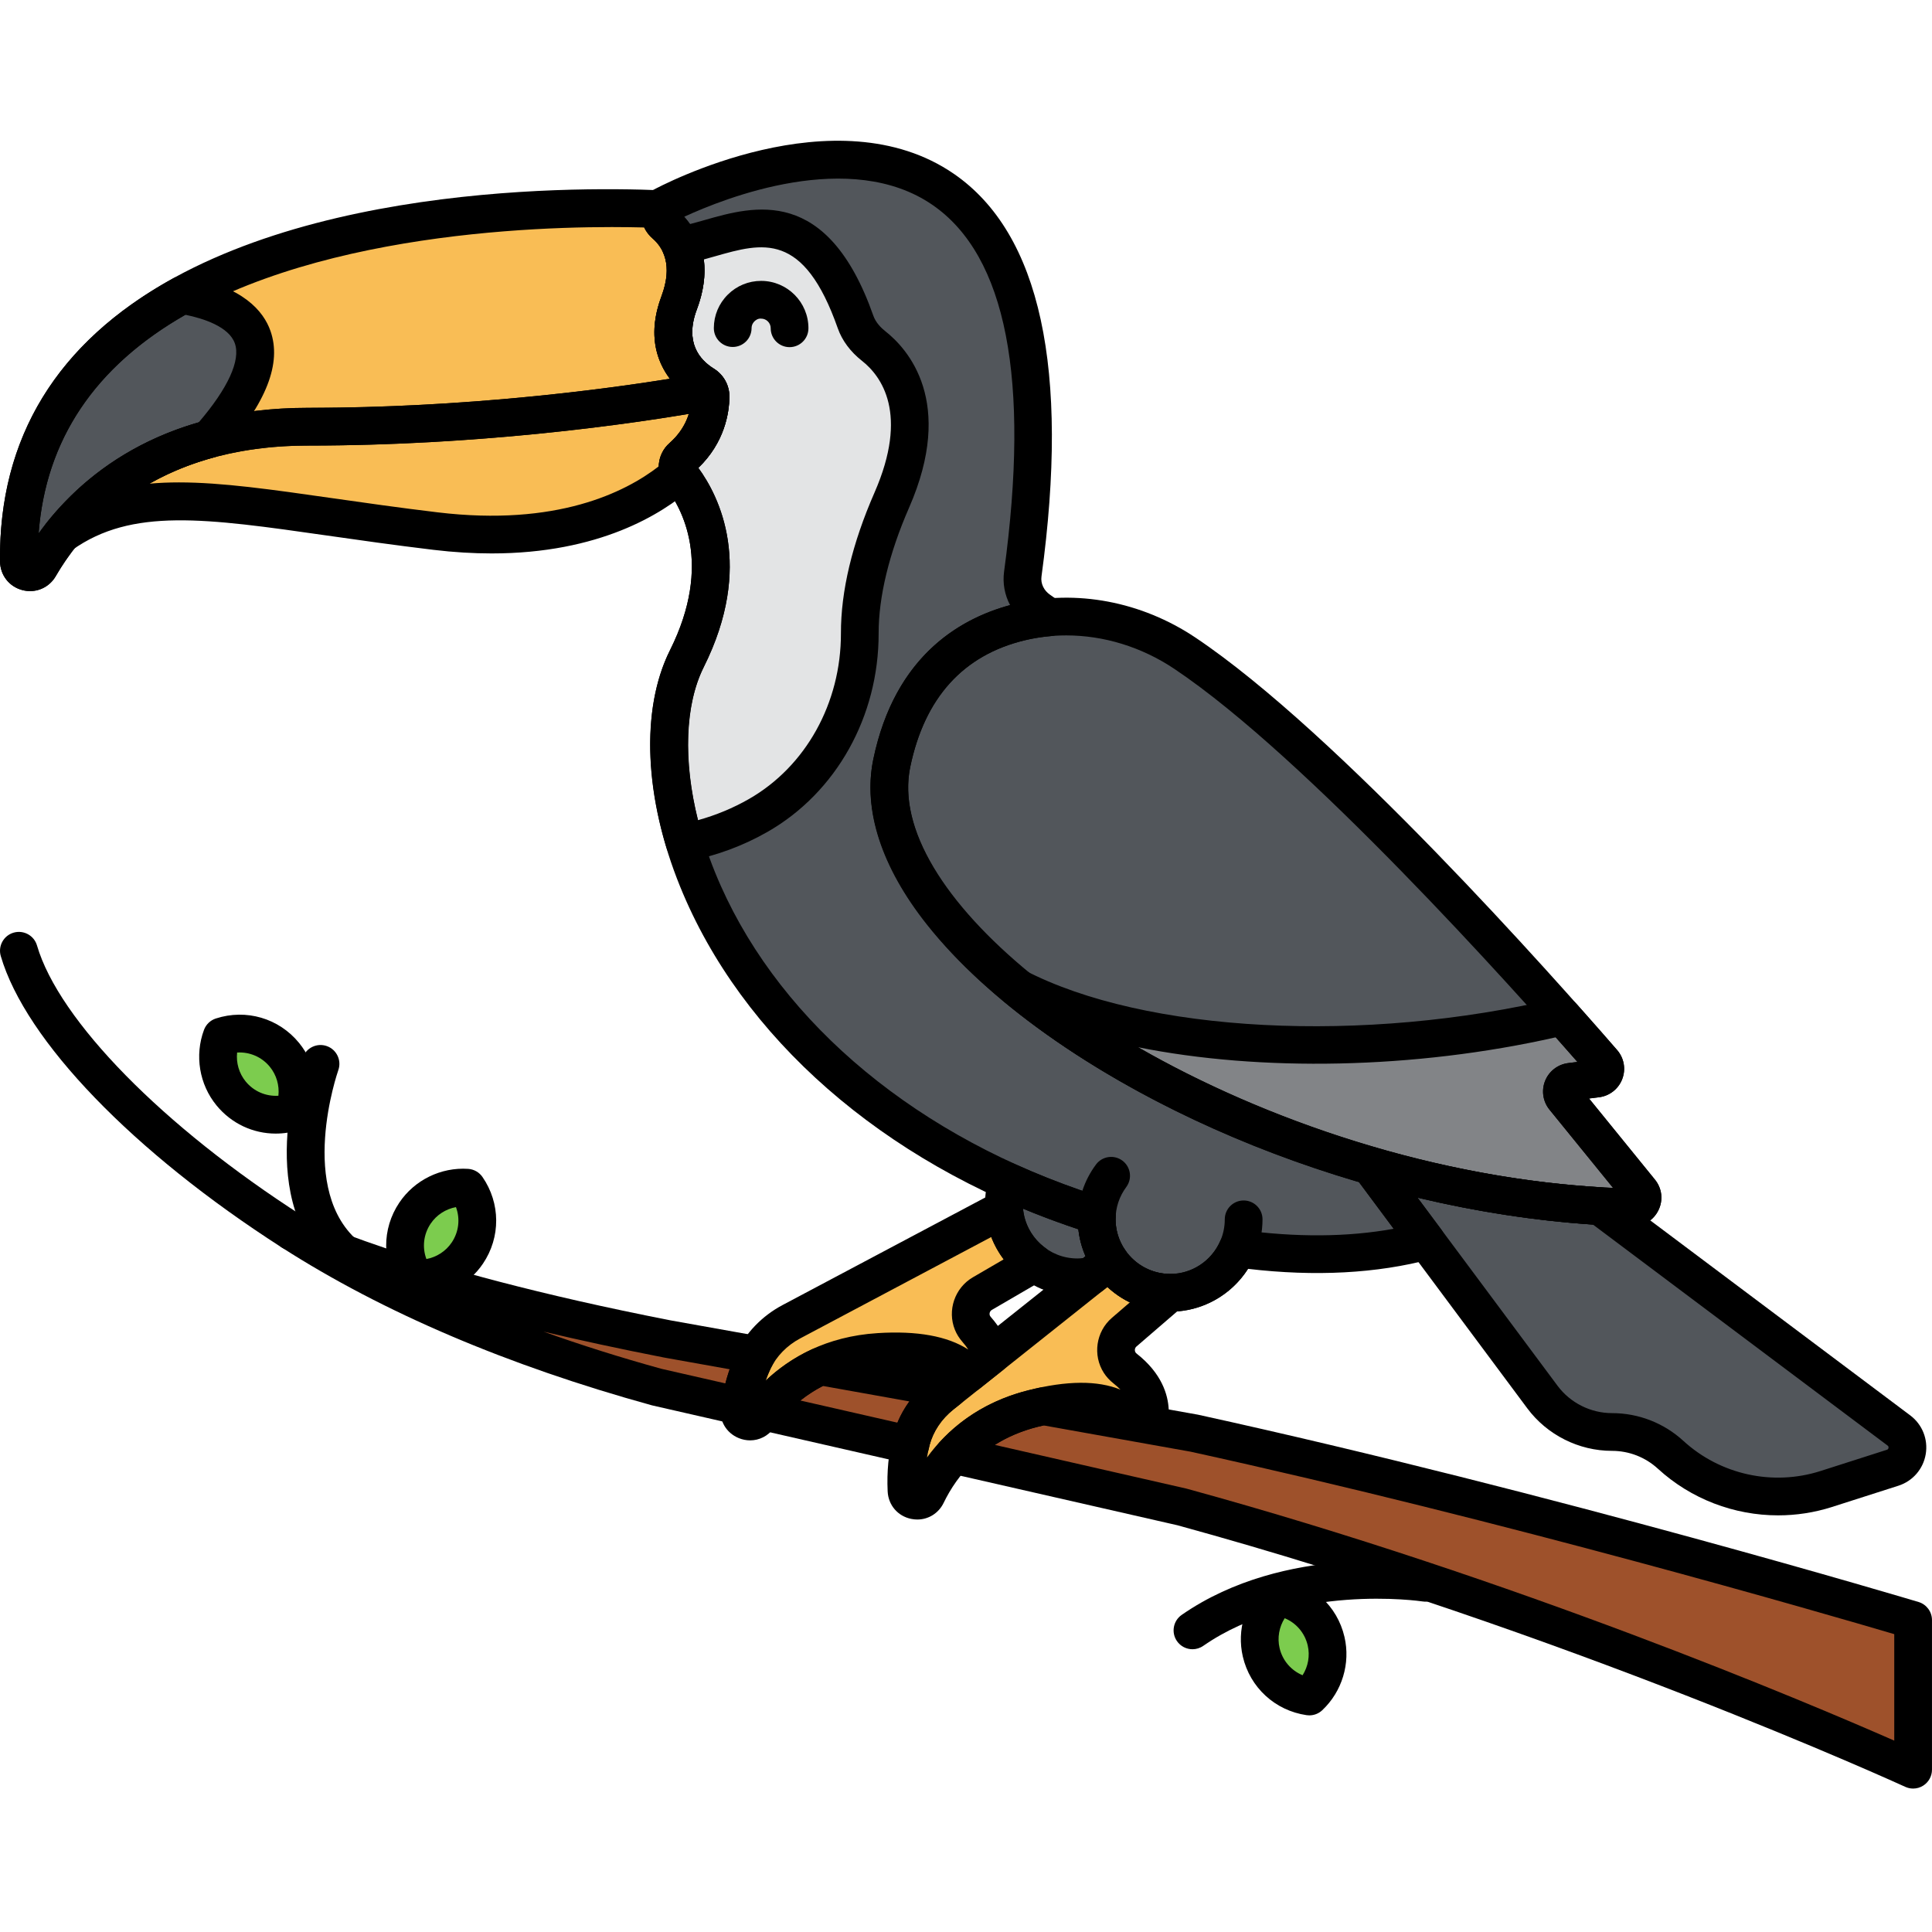
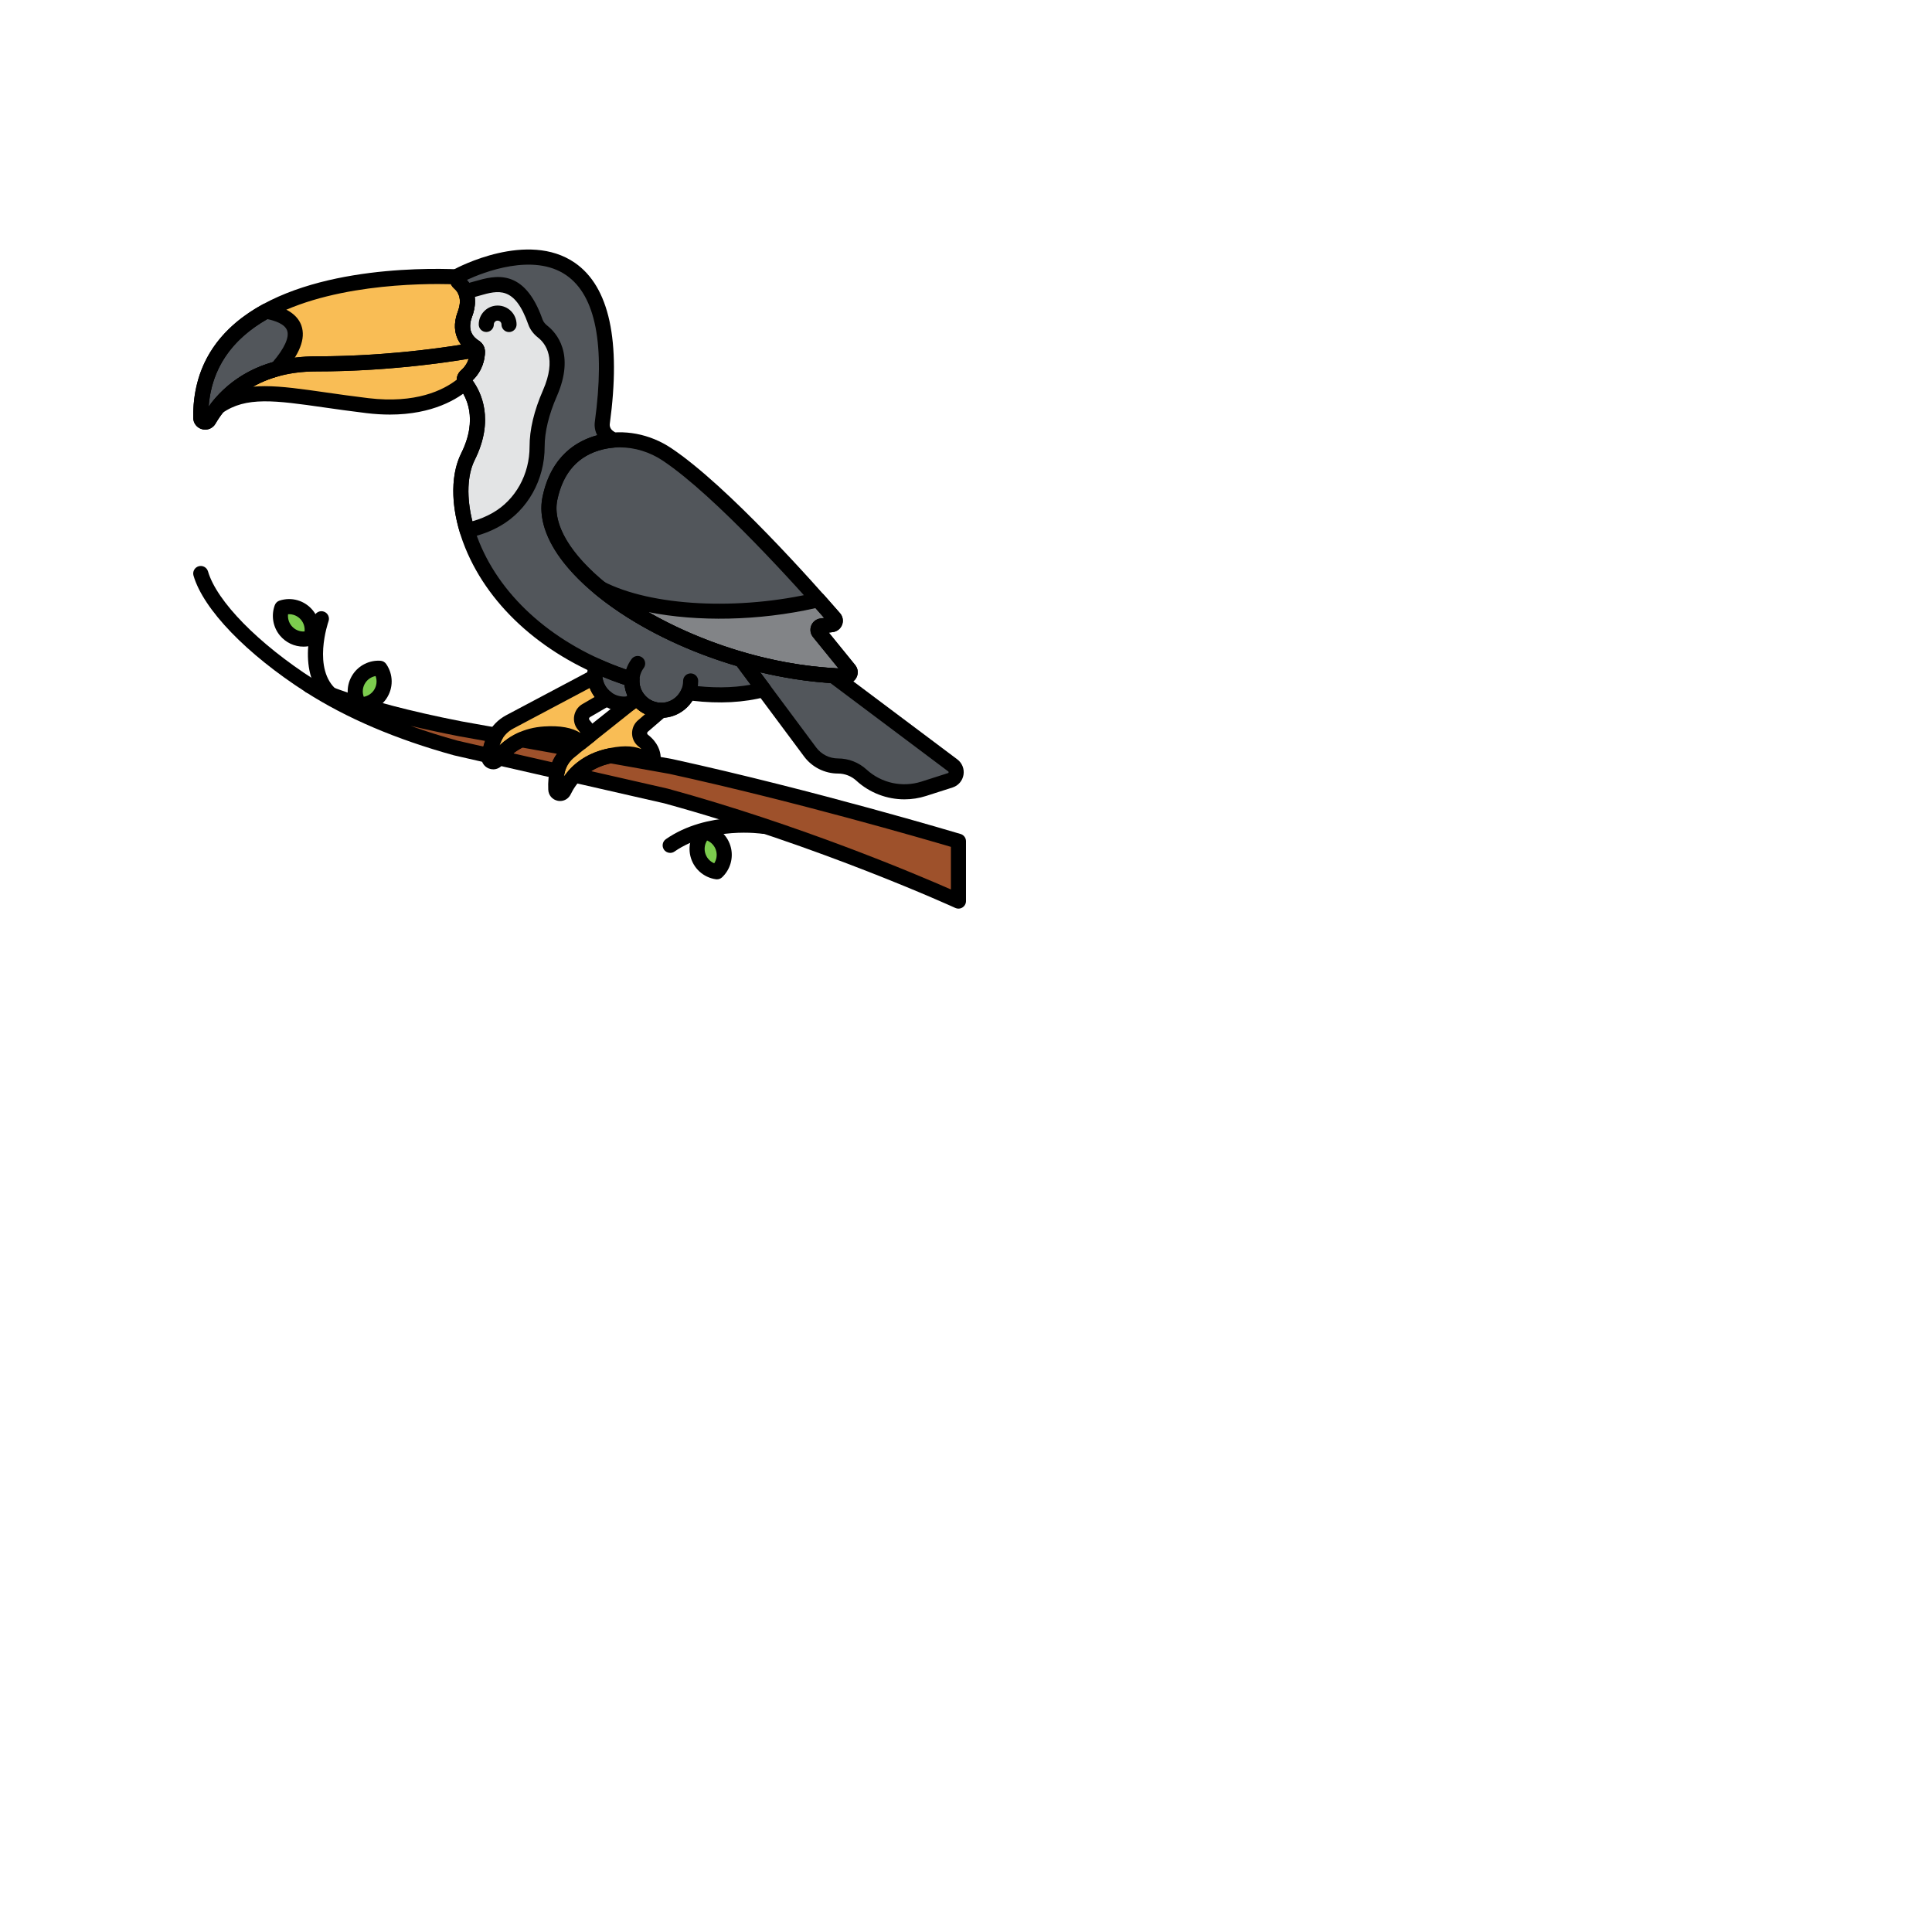
- <svg xmlns="http://www.w3.org/2000/svg" enable-background="new 0 0 256 256" height="512" viewBox="0 0 256 256" width="512">
+ <svg xmlns="http://www.w3.org/2000/svg" enable-background="new 0 0 512 512" height="100" viewBox="-64 -64 640 640" width="100">
  <path d="m40.802 56.539c25.401 0 46.588-3.496 53.188-4.711.097.228.162.472.159.73-.021 1.745-.527 5.17-3.774 8.024-.632.555-.755 1.482-.353 2.198-4.236 3.712-14.15 9.771-32.312 7.592-25.617-3.074-38.701-7.276-49.578.461 5.233-6.597 15.103-14.294 32.67-14.294z" fill="#f9bd55" />
  <path d="m181.548 154.437c-37.046-10.728-67.244-34.788-63.382-53.325 2.562-12.296 10.119-17.035 17.035-18.7 1.273-.306 2.558-.505 3.844-.616-.441-.305-.862-.611-1.308-.916-1.575-1.076-2.471-2.924-2.213-4.815 10.976-80.565-47.826-48.674-47.826-48.674-.471.754-.271 1.736.403 2.317 1.614 1.393 4.064 4.629 1.887 10.436-2.416 6.441 1.496 9.719 3.283 10.828.552.343.887.936.879 1.586-.021 1.745-.527 5.17-3.774 8.024-.702.617-.782 1.695-.205 2.431 2.442 3.114 7.213 11.524.841 24.267-8.197 16.395 4.099 56.357 51.234 72.752 1.051.366 2.074.697 3.095 1.025-.009.17-.021.34-.021.512 0 5.354 4.38 9.734 9.734 9.734 3.981 0 7.421-2.424 8.924-5.868 10.51 1.443 18.733.649 24.999-1.015z" fill="#52565b" />
  <path d="m147.059 167.082-2.483 1.976c-.591.115-1.194.196-1.818.196-5.354 0-9.734-4.38-9.734-9.734 0-1.037.168-2.037.472-2.976 2.774 1.253 5.685 2.423 8.75 3.489 1.054.367 2.08.699 3.103 1.028-.009.17-.029.337-.029.509-.001 2.045.648 3.942 1.739 5.512z" fill="#52565b" />
  <g fill="#f9bd55">
    <path d="m120.757 190.85c.624-2.394 2.071-4.491 4.007-6.031l22.288-17.731c1.754 2.53 4.67 4.2 7.962 4.213l-6.059 5.223c-1.174 1.012-1.425 2.732-.589 4.038.193.301.447.563.727.784 2.41 1.899 3.188 3.861 3.27 5.513.069 1.398-1.666 2.09-2.632 1.078-1.659-1.737-5.221-3.229-12.862-1.296-8.056 2.039-12.1 7.318-14.077 11.399-.638 1.318-2.606.921-2.675-.542-.129-2.705.192-4.929.64-6.648z" />
    <path d="m99.825 180.328c1.052-2.239 2.859-4.036 5.043-5.196l28.189-14.957c.201 2.961 1.736 5.565 4.01 7.216l-6.898 4.017c-1.339.78-1.901 2.425-1.318 3.861.134.331.336.635.571.904 1.048 1.197 1.655 2.328 1.972 3.37l-3.127 2.488c-1.599-1.753-4.93-3.331-11.833-2.891-8.293.529-13.236 4.978-15.926 8.628-.869 1.179-2.731.428-2.531-1.022.37-2.683 1.092-4.81 1.848-6.418z" />
    <path d="m87.543 27.715c-.249.694-.023 1.492.557 1.993 1.614 1.393 4.064 4.629 1.887 10.436-2.416 6.441 1.496 9.719 3.283 10.828.333.206.573.51.721.856-6.599 1.215-27.787 4.711-53.188 4.711-21.592 0-31.557 11.628-35.575 18.548-.75 1.292-2.708.772-2.724-.723-.529-47.933 70.856-47.256 85.039-46.649z" />
  </g>
  <path d="m211.972 159.812 39.642 29.732c1.832 1.374 1.349 4.244-.832 4.942l-8.787 2.812c-7.19 2.301-15.062.573-20.628-4.529-2.12-1.944-4.892-3.022-7.768-3.022-3.634 0-7.053-1.718-9.223-4.633l-22.823-30.669c9.828 2.846 20.136 4.751 30.419 5.367z" fill="#52565b" />
  <path d="m118.165 101.112c2.562-12.296 10.119-17.035 17.035-18.7 7.494-1.804 15.39-.149 21.797 4.137 18.744 12.54 48.274 46.019 55.393 54.226.681.785.207 2.008-.824 2.136l-3.466.433c-1.012.127-1.491 1.317-.847 2.109l10.094 12.423c.704.866.061 2.146-1.054 2.119-50.408-1.211-103.158-34.738-98.128-58.883z" fill="#52565b" />
  <path d="m24.131 39.085c7.023 1.192 15.798 5.275 3.586 19.098-12.759 3.448-19.393 11.571-22.49 16.904-.75 1.292-2.708.772-2.724-.723-.192-17.376 9.07-28.36 21.628-35.279z" fill="#52565b" />
  <path d="m91.012 87.279c6.373-12.747 1.598-21.157-.843-24.269-.576-.734-.496-1.811.205-2.427 3.248-2.854 3.754-6.281 3.775-8.025.008-.65-.327-1.243-.879-1.586-1.787-1.108-5.698-4.386-3.283-10.828 1.264-3.371.965-5.87.18-7.651 6.77-.96 16.728-8.232 23.206 10.184.445 1.266 1.331 2.337 2.385 3.166 2.841 2.235 7.762 8.193 2.408 20.429-3.362 7.685-4.248 13.569-4.24 17.652.019 9.873-4.886 19.221-13.456 24.123-2.764 1.581-5.993 2.869-9.745 3.616-2.935-9.696-2.636-18.54.287-24.384z" fill="#e3e4e5" />
  <path d="m207.253 145.455c-.643-.792-.165-1.982.847-2.109l3.466-.433c1.031-.129 1.505-1.352.824-2.136-1.2-1.384-3.049-3.498-5.364-6.097-27.473 6.537-56.701 4.29-72.407-3.893 18.787 15.493 50.67 28.464 81.674 29.211 1.115.027 1.758-1.253 1.054-2.119z" fill="#828487" />
  <path d="m136.868 186.641c.468-.118.92-.223 1.357-.317l20.068 3.588c47.452 10.404 95.207 24.754 95.207 24.754v19.827s-44.558-20.482-96.88-34.815l-30.259-6.905c2.362-2.566 5.723-4.921 10.507-6.132z" fill="#9e512b" />
  <path d="m124.764 184.818c-1.936 1.54-3.383 3.638-4.007 6.031-.05.191-.09.411-.136.614l-19.525-4.456c1.709-2.126 4.174-4.401 7.59-5.965l17.003 3.04z" fill="#9e512b" />
  <path d="m88.447 177.424 11.795 2.109c-.149.259-.289.524-.417.796-.713 1.517-1.385 3.514-1.771 5.986l-11.048-2.521c-20.493-5.659-36.313-12.898-48.313-20.594 0-.001 13.261 7.09 49.754 14.224z" fill="#9e512b" />
  <path d="m29.373 137.334c2.92-.946 6.247-.085 8.311 2.432 1.798 2.193 2.174 5.08 1.252 7.559-2.92.946-6.247.085-8.311-2.432-1.798-2.193-2.174-5.08-1.252-7.559z" fill="#7ccc4e" />
  <path d="m61.873 157.376c1.744 2.526 1.873 5.96.054 8.659-1.585 2.352-4.243 3.54-6.882 3.367-1.744-2.526-1.873-5.96-.054-8.659 1.584-2.352 4.242-3.54 6.882-3.367z" fill="#7ccc4e" />
  <path d="m169.337 211.603c3.037.444 5.639 2.689 6.376 5.859.642 2.762-.298 5.518-2.223 7.332-3.037-.444-5.639-2.689-6.376-5.859-.642-2.762.299-5.517 2.223-7.332z" fill="#7ccc4e" />
  <path d="m65.144 73.333c-2.406 0-4.98-.148-7.732-.479-5.17-.621-9.888-1.294-14.051-1.889-16.15-2.308-25.9-3.701-33.78 1.904-1.015.722-2.405.587-3.263-.316-.857-.903-.919-2.299-.145-3.274 5.516-6.952 16.001-15.24 34.629-15.24 25.405 0 46.787-3.574 52.735-4.669 1.15-.216 2.294.402 2.752 1.479.245.574.365 1.159.359 1.738-.026 2.118-.619 6.103-4.223 9.508.261.913-.017 1.918-.757 2.566-3.945 3.458-12.264 8.672-26.524 8.672zm-41.428-9.412c5.693 0 12.278.941 20.352 2.095 4.137.591 8.825 1.261 13.939 1.874 15.739 1.889 24.824-2.643 29.289-6.102.03-1.158.523-2.288 1.428-3.084 1.431-1.257 2.176-2.647 2.555-3.863-8.664 1.452-28.034 4.198-50.477 4.198-9.011 0-15.855 2.13-21.003 5.051 1.26-.116 2.564-.169 3.917-.169z" />
  <path d="m155.054 173.803c-6.746 0-12.234-5.488-12.234-12.234 0-2.631.83-5.142 2.401-7.262.822-1.108 2.388-1.342 3.497-.521s1.342 2.388.521 3.497c-.928 1.252-1.418 2.734-1.418 4.286 0 3.989 3.245 7.234 7.234 7.234s7.234-3.245 7.234-7.234c0-1.381 1.119-2.5 2.5-2.5s2.5 1.119 2.5 2.5c-.001 6.745-5.489 12.234-12.235 12.234z" />
  <path d="m155.054 173.803c-6.3 0-11.503-4.786-12.164-10.914-.484-.16-.972-.324-1.466-.496-24.458-8.507-43.154-24.87-51.295-44.891-4.781-11.758-5.286-23.474-1.353-31.34 5.751-11.504 1.516-18.942-.573-21.606-1.403-1.789-1.175-4.359.521-5.85 2.299-2.021 2.828-4.384 2.913-5.812-2.061-1.382-6.975-5.668-3.99-13.627 1.557-4.151.218-6.459-1.179-7.666-1.636-1.413-2.01-3.739-.891-5.533.229-.367.549-.668.929-.875.984-.534 24.278-12.944 39.919-2.138 11.428 7.896 15.323 25.846 11.576 53.348-.125.919.314 1.844 1.147 2.413.264.181.519.36.774.541l.547.384c.866.6 1.263 1.679.992 2.697-.271 1.019-1.151 1.758-2.202 1.848-1.204.104-2.373.291-3.473.556-8.158 1.964-13.263 7.609-15.173 16.779-3.409 16.362 25.391 39.92 61.63 50.414.524.152.984.471 1.31.909l7.429 9.982c.496.666.628 1.533.355 2.316s-.917 1.379-1.719 1.592c-7.185 1.908-15.339 2.342-24.252 1.295-2.229 3.499-6.099 5.674-10.312 5.674zm-62.521-111.811c2.767 3.792 7.413 13.008.715 26.405-3.251 6.501-2.671 16.931 1.512 27.221 7.6 18.689 25.207 34.017 48.306 42.052 1.033.359 2.037.684 3.04 1.007 1.079.347 1.789 1.377 1.73 2.509l-.006.122c-.005.086-.011.173-.011.261 0 3.989 3.245 7.234 7.234 7.234 2.871 0 5.474-1.715 6.633-4.369.447-1.026 1.52-1.635 2.631-1.476 7.414 1.018 14.24.971 20.351-.139l-4.626-6.217c-39.548-11.677-68.346-36.695-64.324-56 2.807-13.475 11.238-18.56 18.123-20.423-.714-1.348-1.007-2.893-.794-4.451 3.471-25.474.29-41.809-9.453-48.552-10.9-7.544-27.52-.954-32.935 1.547 1.79 1.991 4.031 5.999 1.669 12.298-1.615 4.307.337 6.633 2.26 7.826 1.31.813 2.08 2.211 2.062 3.741-.026 2.095-.608 6.021-4.117 9.404z" />
  <path d="m142.758 171.753c-6.746 0-12.235-5.488-12.235-12.234 0-1.269.2-2.529.594-3.747.219-.677.716-1.228 1.366-1.516s1.393-.286 2.041.007c2.782 1.256 5.656 2.402 8.542 3.406 1.034.359 2.042.686 3.047 1.01 1.082.349 1.792 1.382 1.73 2.517l-.025.374c0 1.455.447 2.869 1.292 4.086.752 1.082.535 2.562-.497 3.382l-2.483 1.976c-.314.25-.684.421-1.079.498-.844.165-1.574.241-2.293.241zm-7.207-11.598c.323 3.692 3.432 6.598 7.207 6.598.238 0 .489-.018.767-.055l.321-.255c-.499-1.13-.82-2.326-.955-3.554-.484-.16-.972-.325-1.466-.497-1.972-.685-3.937-1.434-5.874-2.237z" />
  <path d="m121.549 201.344c-.269 0-.542-.027-.815-.083-1.778-.364-3.029-1.829-3.115-3.644-.124-2.606.119-5.095.719-7.397.739-2.834 2.468-5.447 4.869-7.357l22.289-17.731c.541-.43 1.236-.616 1.921-.517.684.101 1.296.48 1.69 1.049 1.355 1.955 3.567 3.128 5.917 3.138 1.043.004 1.974.656 2.335 1.634s.077 2.078-.713 2.759l-6.059 5.223c-.229.198-.279.541-.116.796.021.034.078.097.168.168 3.316 2.614 4.125 5.441 4.22 7.354.083 1.674-.861 3.185-2.406 3.85-1.572.676-3.35.314-4.531-.921-.931-.976-3.526-2.351-10.441-.599-7.126 1.803-10.698 6.469-12.44 10.065-.672 1.387-2.015 2.213-3.492 2.213zm1.064-3.963h.01zm24.132-26.855-20.425 16.249c-1.559 1.241-2.676 2.912-3.144 4.706-.139.533-.253 1.081-.343 1.643 2.633-3.611 6.822-7.236 13.422-8.906 5.115-1.294 9.203-1.319 12.21-.083-.269-.279-.575-.554-.919-.826-.52-.409-.952-.88-1.284-1.398-1.497-2.339-1.041-5.468 1.061-7.281l2.396-2.065c-1.081-.526-2.085-1.213-2.974-2.039zm-25.988 20.324h.01z" />
  <path d="m99.396 190.856c-.499 0-1.007-.097-1.5-.297-1.682-.684-2.645-2.353-2.396-4.154.356-2.585 1.05-4.987 2.062-7.14 1.245-2.651 3.424-4.903 6.135-6.341l28.188-14.958c.748-.397 1.646-.389 2.387.024.74.412 1.222 1.17 1.279 2.016.145 2.136 1.233 4.09 2.985 5.362.684.497 1.071 1.305 1.028 2.149s-.509 1.609-1.239 2.034l-6.898 4.017c-.262.153-.374.48-.259.762.005.013.037.083.135.195 1.198 1.369 2.034 2.812 2.484 4.29.299.981-.032 2.046-.835 2.685l-3.127 2.488c-1.029.819-2.517.7-3.403-.271-.872-.955-3.312-2.499-9.827-2.081-7.335.468-11.702 4.4-14.073 7.617-.767 1.037-1.92 1.603-3.126 1.603zm31.956-26.946-25.312 13.431c-1.761.934-3.165 2.372-3.953 4.05-.234.499-.447 1.016-.639 1.552 3.25-3.067 8.032-5.864 14.826-6.297 5.245-.334 9.274.395 12.019 2.17l.005-.004c-.214-.329-.467-.66-.758-.991-.437-.498-.776-1.041-1.007-1.611-1.043-2.573-.021-5.565 2.377-6.961l4.088-2.38c-.684-.907-1.238-1.902-1.646-2.959zm-31.527 16.418h.01z" />
  <path d="m38.69 165.7c-.462 0-.929-.128-1.347-.396-19.697-12.631-33.966-27.43-37.24-38.62-.388-1.325.373-2.714 1.697-3.102 1.327-.385 2.714.372 3.102 1.698 2.905 9.93 16.698 23.989 35.14 35.815 1.162.746 1.5 2.292.755 3.454-.477.744-1.283 1.151-2.107 1.151z" />
  <path d="m158.011 218.533c-.792 0-1.571-.375-2.057-1.075-.787-1.135-.505-2.692.629-3.479 13.763-9.545 31.904-6.841 32.671-6.72 1.364.213 2.297 1.492 2.083 2.856-.213 1.363-1.494 2.295-2.854 2.083-.22-.033-16.978-2.483-29.05 5.889-.434.301-.931.446-1.422.446z" />
  <path d="m46.156 169.129c-.551 0-1.105-.181-1.567-.554-11.251-9.069-4.753-27.662-4.471-28.449.466-1.3 1.9-1.974 3.197-1.51 1.299.466 1.975 1.896 1.51 3.196-.083.234-5.559 16.051 2.901 22.87 1.075.866 1.244 2.44.377 3.515-.493.614-1.217.932-1.947.932z" />
  <path d="m36.533 150.207c-2.988 0-5.865-1.32-7.84-3.729-2.287-2.788-2.924-6.626-1.662-10.017.267-.716.846-1.271 1.572-1.506 4.017-1.303 8.34-.036 11.015 3.225 2.287 2.788 2.923 6.626 1.661 10.017-.267.716-.846 1.271-1.572 1.506-1.049.339-2.119.504-3.174.504zm-5.114-10.741c-.146 1.367.252 2.76 1.139 3.841 1.08 1.316 2.681 1.989 4.332 1.885.146-1.367-.252-2.76-1.139-3.841-1.079-1.317-2.692-1.987-4.332-1.885z" />
  <path d="m55.544 171.918c-.221 0-.441-.007-.663-.021-.762-.05-1.46-.446-1.894-1.074-2.398-3.475-2.426-7.98-.07-11.477 2.015-2.99 5.51-4.704 9.119-4.465.762.05 1.46.446 1.894 1.074 2.398 3.475 2.426 7.98.07 11.477-1.891 2.807-5.086 4.486-8.456 4.486zm4.873-11.97c-1.352.252-2.572 1.033-3.353 2.192-.952 1.412-1.138 3.149-.563 4.69 1.352-.252 2.572-1.033 3.353-2.192.951-1.412 1.138-3.149.563-4.69z" />
  <path d="m173.491 227.294c-.12 0-.241-.009-.362-.026-4.178-.611-7.495-3.66-8.45-7.766-.816-3.513.311-7.236 2.943-9.718.556-.524 1.321-.767 2.077-.655 4.178.611 7.495 3.66 8.45 7.766.816 3.513-.311 7.236-2.943 9.718-.467.441-1.082.681-1.715.681zm-3.262-12.873c-.736 1.162-.996 2.587-.679 3.949.386 1.658 1.53 2.978 3.05 3.607.736-1.162.996-2.587.679-3.949-.386-1.658-1.53-2.978-3.05-3.607z" />
  <path d="m253.5 236.994c-.355 0-.711-.076-1.044-.229-.444-.204-44.957-20.551-96.444-34.661l-30.207-6.893c-.869-.198-1.566-.844-1.831-1.695s-.056-1.779.547-2.435c3.099-3.369 7.046-5.678 11.733-6.864h.001c.499-.126.98-.238 1.446-.338.317-.068.645-.074.963-.016l20.067 3.588c47.097 10.325 95.008 24.677 95.486 24.821 1.057.317 1.781 1.291 1.781 2.394v19.827c0 .852-.434 1.645-1.151 2.104-.407.264-.876.397-1.347.397zm-121.684-45.539 25.36 5.787c.035.008.07.017.104.026 43.523 11.923 82.114 28.276 93.719 33.374v-14.109c-9.099-2.686-51.538-15.034-93.243-24.178l-19.479-3.481c-.26.06-.526.124-.797.192-2.082.526-3.975 1.326-5.664 2.389z" />
  <path d="m120.621 193.964c-.186 0-.372-.021-.556-.062l-19.525-4.456c-.84-.192-1.522-.803-1.805-1.616-.283-.814-.127-1.716.413-2.388 2.348-2.92 5.207-5.165 8.498-6.672.463-.212.98-.279 1.481-.188l17.003 3.04c.967.173 1.743.896 1.984 1.849s-.099 1.958-.868 2.569l-.924.735c-1.56 1.241-2.676 2.912-3.144 4.706-.022.085-.04.177-.06.269l-.057.265c-.146.648-.544 1.21-1.106 1.564-.404.254-.866.385-1.334.385zm-14.572-8.39 12.865 2.936c.41-.988.943-1.935 1.582-2.816l-11.453-2.048c-1.059.541-2.059 1.185-2.994 1.928z" />
  <path d="m98.053 188.814c-.186 0-.372-.021-.556-.062l-11.047-2.522c-.037-.008-.073-.018-.109-.028-19.12-5.28-35.605-12.312-48.997-20.899-1.13-.725-1.486-2.212-.807-3.37.68-1.158 2.151-1.573 3.335-.939.127.067 13.517 7.026 49.035 13.972l11.774 2.105c.801.143 1.483.667 1.826 1.405.344.738.307 1.597-.099 2.303-.114.198-.222.401-.32.609-.731 1.557-1.258 3.343-1.565 5.311-.107.685-.494 1.294-1.067 1.684-.417.284-.907.431-1.403.431zm-10.436-7.446 8.504 1.94c.166-.642.353-1.266.562-1.873l-8.676-1.551c-.013-.002-.026-.005-.04-.007-5.905-1.155-11.205-2.307-15.946-3.429 4.97 1.78 10.173 3.421 15.596 4.92z" />
  <path d="m3.986 78.324c-.34 0-.685-.044-1.029-.134-1.747-.46-2.933-1.986-2.954-3.797-.13-11.791 3.882-21.719 11.923-29.509 21.013-20.355 63.272-20.2 75.724-19.666.794.034 1.524.443 1.968 1.103.349.519.487 1.143.4 1.75 1.797 1.677 4.968 5.863 2.31 12.952-1.615 4.307.337 6.633 2.26 7.826.756.47 1.345 1.161 1.702 2 .298.699.263 1.495-.097 2.164s-1.003 1.139-1.75 1.276c-6.053 1.115-27.812 4.752-53.641 4.752-20.331 0-29.661 10.841-33.413 17.304-.728 1.253-2.02 1.979-3.403 1.979zm77.098-48.237c-15.2 0-48.744 1.981-65.68 18.388-6.172 5.979-9.622 13.432-10.286 22.194 5.267-7.299 15.876-16.63 35.684-16.63 20.736 0 38.793-2.381 47.964-3.852-1.724-2.289-3.017-5.863-1.12-10.921 1.557-4.151.218-6.459-1.179-7.666-.476-.411-.848-.911-1.105-1.459-1.176-.03-2.619-.054-4.278-.054z" />
  <path d="m104.622 45.999c-.002 0-.005 0-.008 0-1.381-.004-2.496-1.127-2.492-2.508.002-.699-.564-1.269-1.264-1.271-.439-.043-.758.23-.897.368s-.373.438-.374.895c-.004 1.378-1.123 2.492-2.5 2.492-.002 0-.005 0-.008 0-1.38-.004-2.497-1.127-2.492-2.508.005-1.674.662-3.246 1.85-4.426 1.183-1.175 2.751-1.821 4.417-1.821h.021c3.456.011 6.258 2.832 6.247 6.288-.004 1.377-1.123 2.491-2.5 2.491z" />
  <path d="m235.607 200.793c-5.812 0-11.53-2.15-15.929-6.182-1.663-1.525-3.822-2.365-6.079-2.365-4.402 0-8.6-2.108-11.228-5.64l-22.823-30.668c-.641-.861-.661-2.036-.049-2.917.611-.882 1.719-1.275 2.75-.977 10.066 2.915 20.117 4.688 29.873 5.272.489.029.958.202 1.351.496l39.642 29.732c1.599 1.199 2.386 3.169 2.054 5.14-.333 1.971-1.721 3.574-3.625 4.183l-8.787 2.812c-2.342.749-4.754 1.114-7.15 1.114zm-47.779-42.104 18.554 24.932c1.689 2.27 4.388 3.625 7.217 3.625 3.511 0 6.87 1.307 9.458 3.679 4.891 4.484 11.854 6.012 18.176 3.991l8.787-2.812c.051-.017.186-.06.218-.251s-.081-.277-.124-.309l-39.044-29.284c-7.627-.502-15.415-1.699-23.242-3.571z" />
  <path d="m216.329 162.498c-.032 0-.064 0-.096-.001-17.817-.429-37.33-4.966-54.945-12.774-16.791-7.444-30.449-17.104-38.46-27.201-6.049-7.625-8.508-15.205-7.109-21.919 2.913-13.985 11.884-18.933 18.897-20.621 7.971-1.919 16.637-.283 23.771 4.49 18.746 12.542 47.52 45.013 55.892 54.666.919 1.06 1.179 2.532.677 3.843-.503 1.314-1.683 2.238-3.08 2.413l-1.318.165 8.729 10.744c.945 1.163 1.123 2.72.463 4.064-.648 1.32-1.954 2.131-3.421 2.131zm.024-5h.01zm-75.06-73.303c-1.856 0-3.704.214-5.507.648-8.157 1.964-13.262 7.609-15.173 16.779-1.086 5.214 1.034 11.366 6.132 17.792 13.955 17.59 49.998 36.292 86.997 37.992l-8.43-10.375c-.87-1.071-1.091-2.532-.577-3.812.515-1.281 1.685-2.183 3.055-2.354l1.227-.153c-8.374-9.565-35.953-40.404-53.411-52.084-4.348-2.91-9.357-4.433-14.313-4.433zm-23.127 16.917h.01z" />
  <path d="m3.986 78.324c-.34 0-.685-.044-1.029-.134-1.747-.46-2.933-1.986-2.954-3.797-.181-16.402 7.531-29.018 22.922-37.498.496-.273 1.068-.368 1.625-.275 7.68 1.303 10.375 4.641 11.282 7.211 1.519 4.299-.523 9.535-6.242 16.007-.324.367-.749.63-1.221.758-11.604 3.136-17.813 10.294-20.98 15.747-.728 1.255-2.02 1.981-3.403 1.981zm1.017-3.987h.01zm19.56-32.629c-11.982 6.854-18.51 16.586-19.445 28.977 3.651-5.028 10.247-11.541 21.205-14.708 3.886-4.532 5.586-8.239 4.795-10.48-.783-2.215-4.141-3.292-6.555-3.789z" />
  <path d="m90.723 114.166c-1.082 0-2.066-.705-2.391-1.776-3.037-10.032-2.875-19.592.443-26.228 5.753-11.506 1.515-18.945-.575-21.608-1.404-1.789-1.175-4.358.523-5.848 2.298-2.02 2.827-4.383 2.912-5.812-2.061-1.381-6.975-5.668-3.99-13.626.847-2.257.925-4.196.233-5.763-.316-.716-.278-1.539.102-2.224.38-.684 1.059-1.151 1.834-1.261 1.046-.148 2.278-.5 3.582-.871 6.467-1.844 16.237-4.628 22.333 12.701.319.907 1.031 1.605 1.572 2.031 2.995 2.356 9.297 9.353 3.153 23.396-2.646 6.049-4.04 11.805-4.03 16.645.021 11.016-5.617 21.093-14.714 26.298-3.217 1.84-6.749 3.152-10.499 3.898-.162.031-.326.048-.488.048zm1.81-52.174c2.77 3.795 7.412 13.01.715 26.405-2.476 4.952-2.732 12.405-.756 20.279 2.383-.662 4.641-1.599 6.738-2.798 7.541-4.314 12.214-12.725 12.197-21.948-.011-5.607 1.485-11.885 4.449-18.659 4.575-10.456.921-15.429-1.664-17.462-1.523-1.198-2.629-2.686-3.198-4.301-4.534-12.891-9.961-11.343-16.246-9.553-.512.146-1.013.289-1.508.422.266 2.055-.044 4.279-.932 6.645-1.615 4.307.337 6.633 2.26 7.826 1.31.813 2.08 2.211 2.062 3.74-.026 2.095-.608 6.021-4.117 9.404zm-1.521 25.287h.01z" />
  <path d="m216.329 162.498c-.032 0-.064 0-.096-.001-29.468-.71-62.127-12.4-83.205-29.782-.987-.814-1.2-2.242-.494-3.309.707-1.067 2.104-1.427 3.24-.837 15.899 8.283 44.961 9.794 70.673 3.678.892-.212 1.833.083 2.445.769 2.325 2.61 4.182 4.733 5.387 6.122.92 1.061 1.179 2.534.676 3.844-.503 1.313-1.684 2.237-3.081 2.411l-1.317.165 8.729 10.744c.945 1.163 1.123 2.72.463 4.064-.647 1.322-1.953 2.132-3.42 2.132zm-.922-3.043h.01zm-64.639-20.696c16.72 9.553 39.459 17.56 62.974 18.647l-8.43-10.375s0 0 0-.001c-.87-1.071-1.09-2.532-.576-3.812s1.685-2.182 3.055-2.353l1.228-.153c-.818-.935-1.784-2.033-2.875-3.262-18.765 4.239-39.185 4.567-55.376 1.309z" />
</svg>
